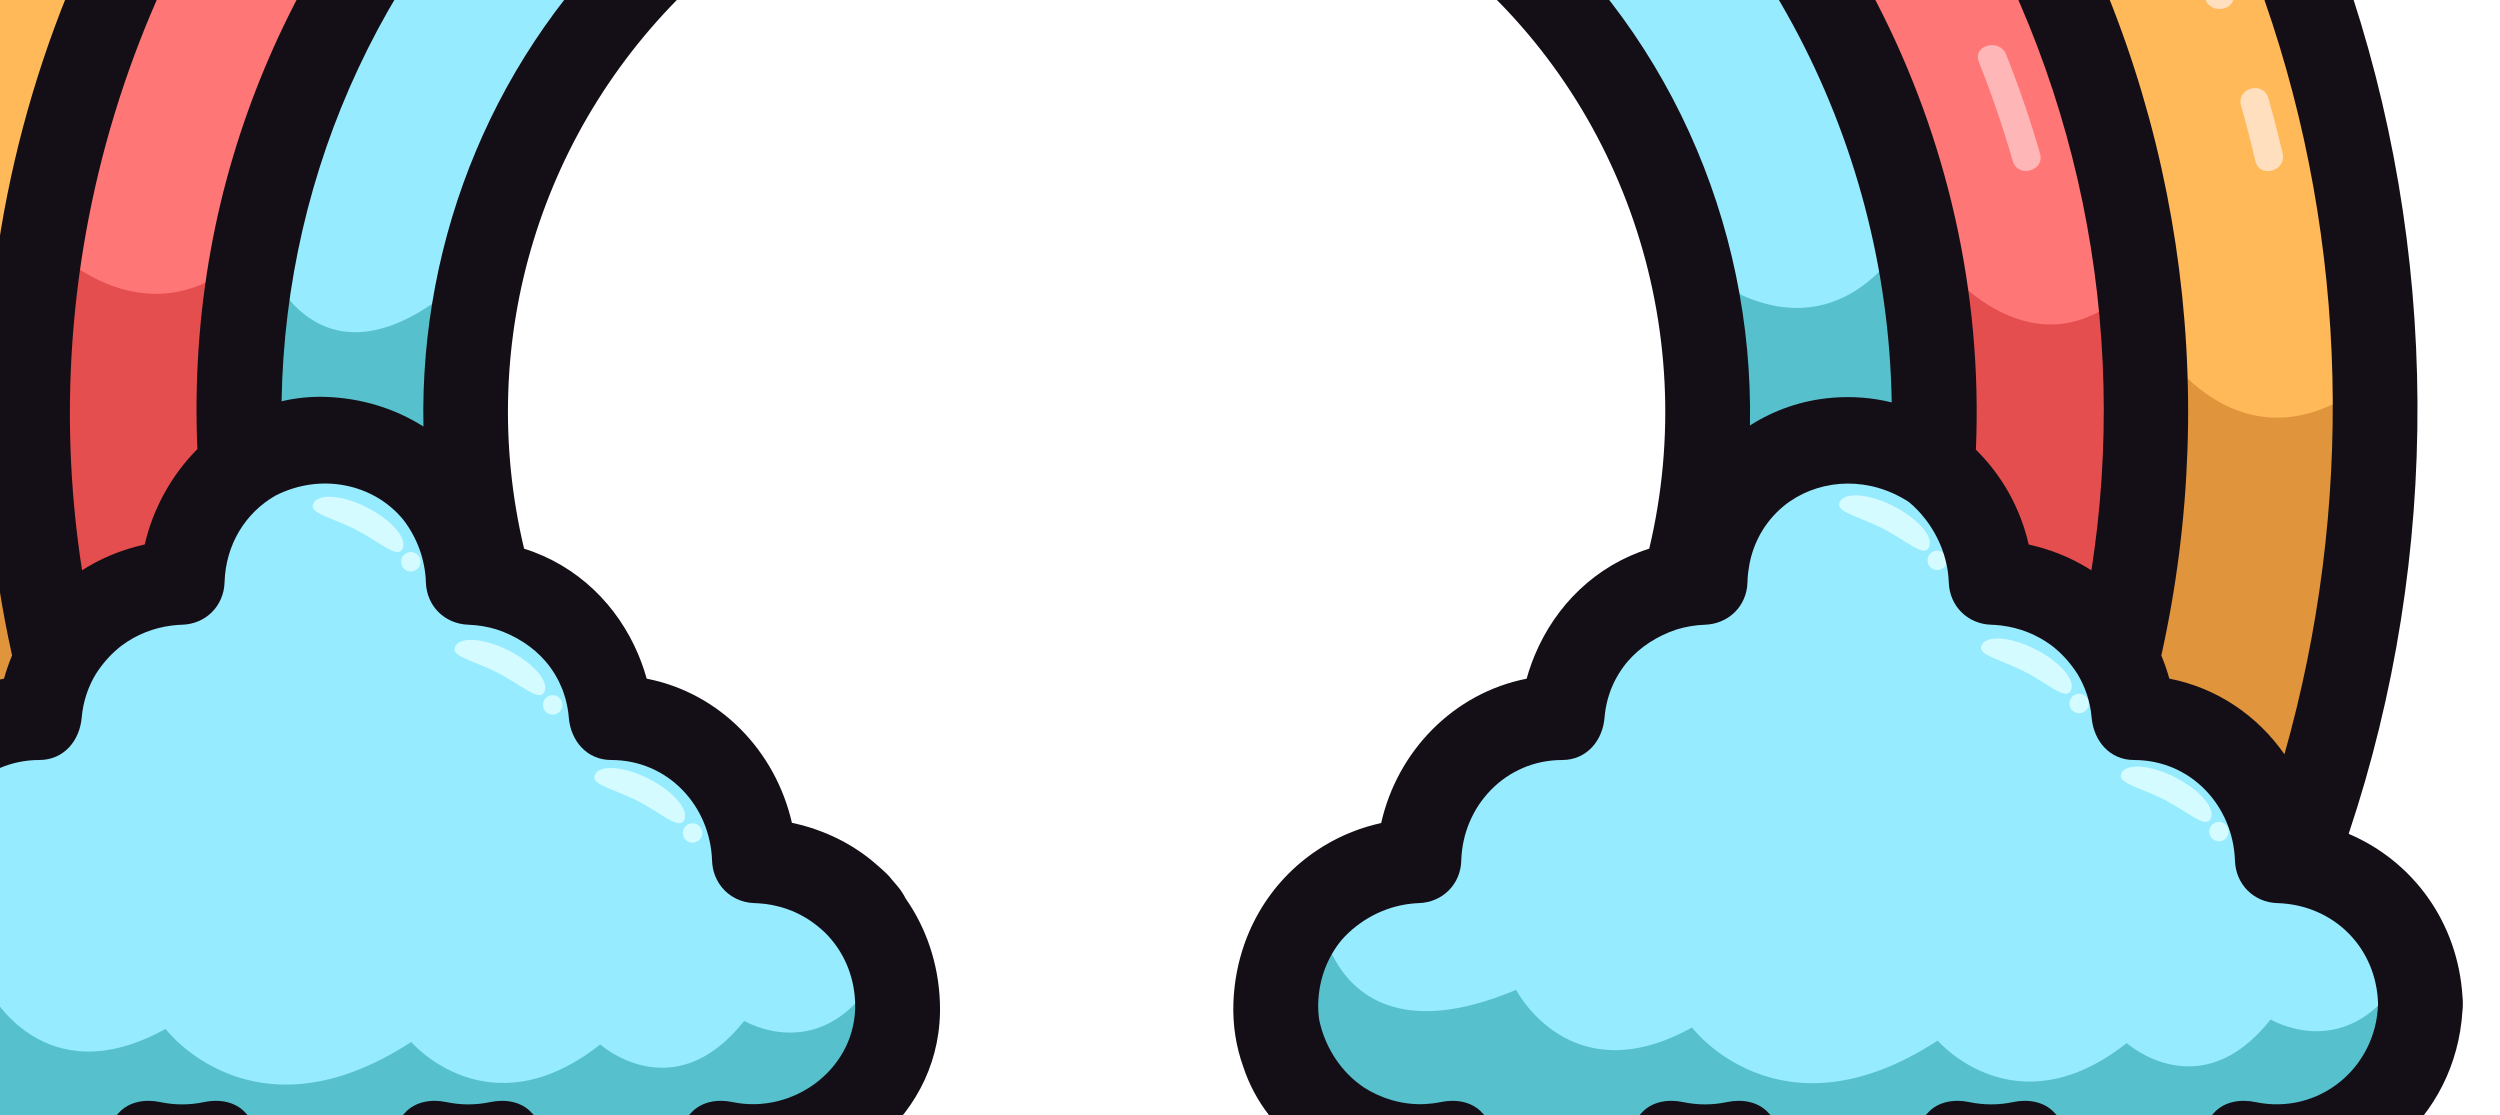
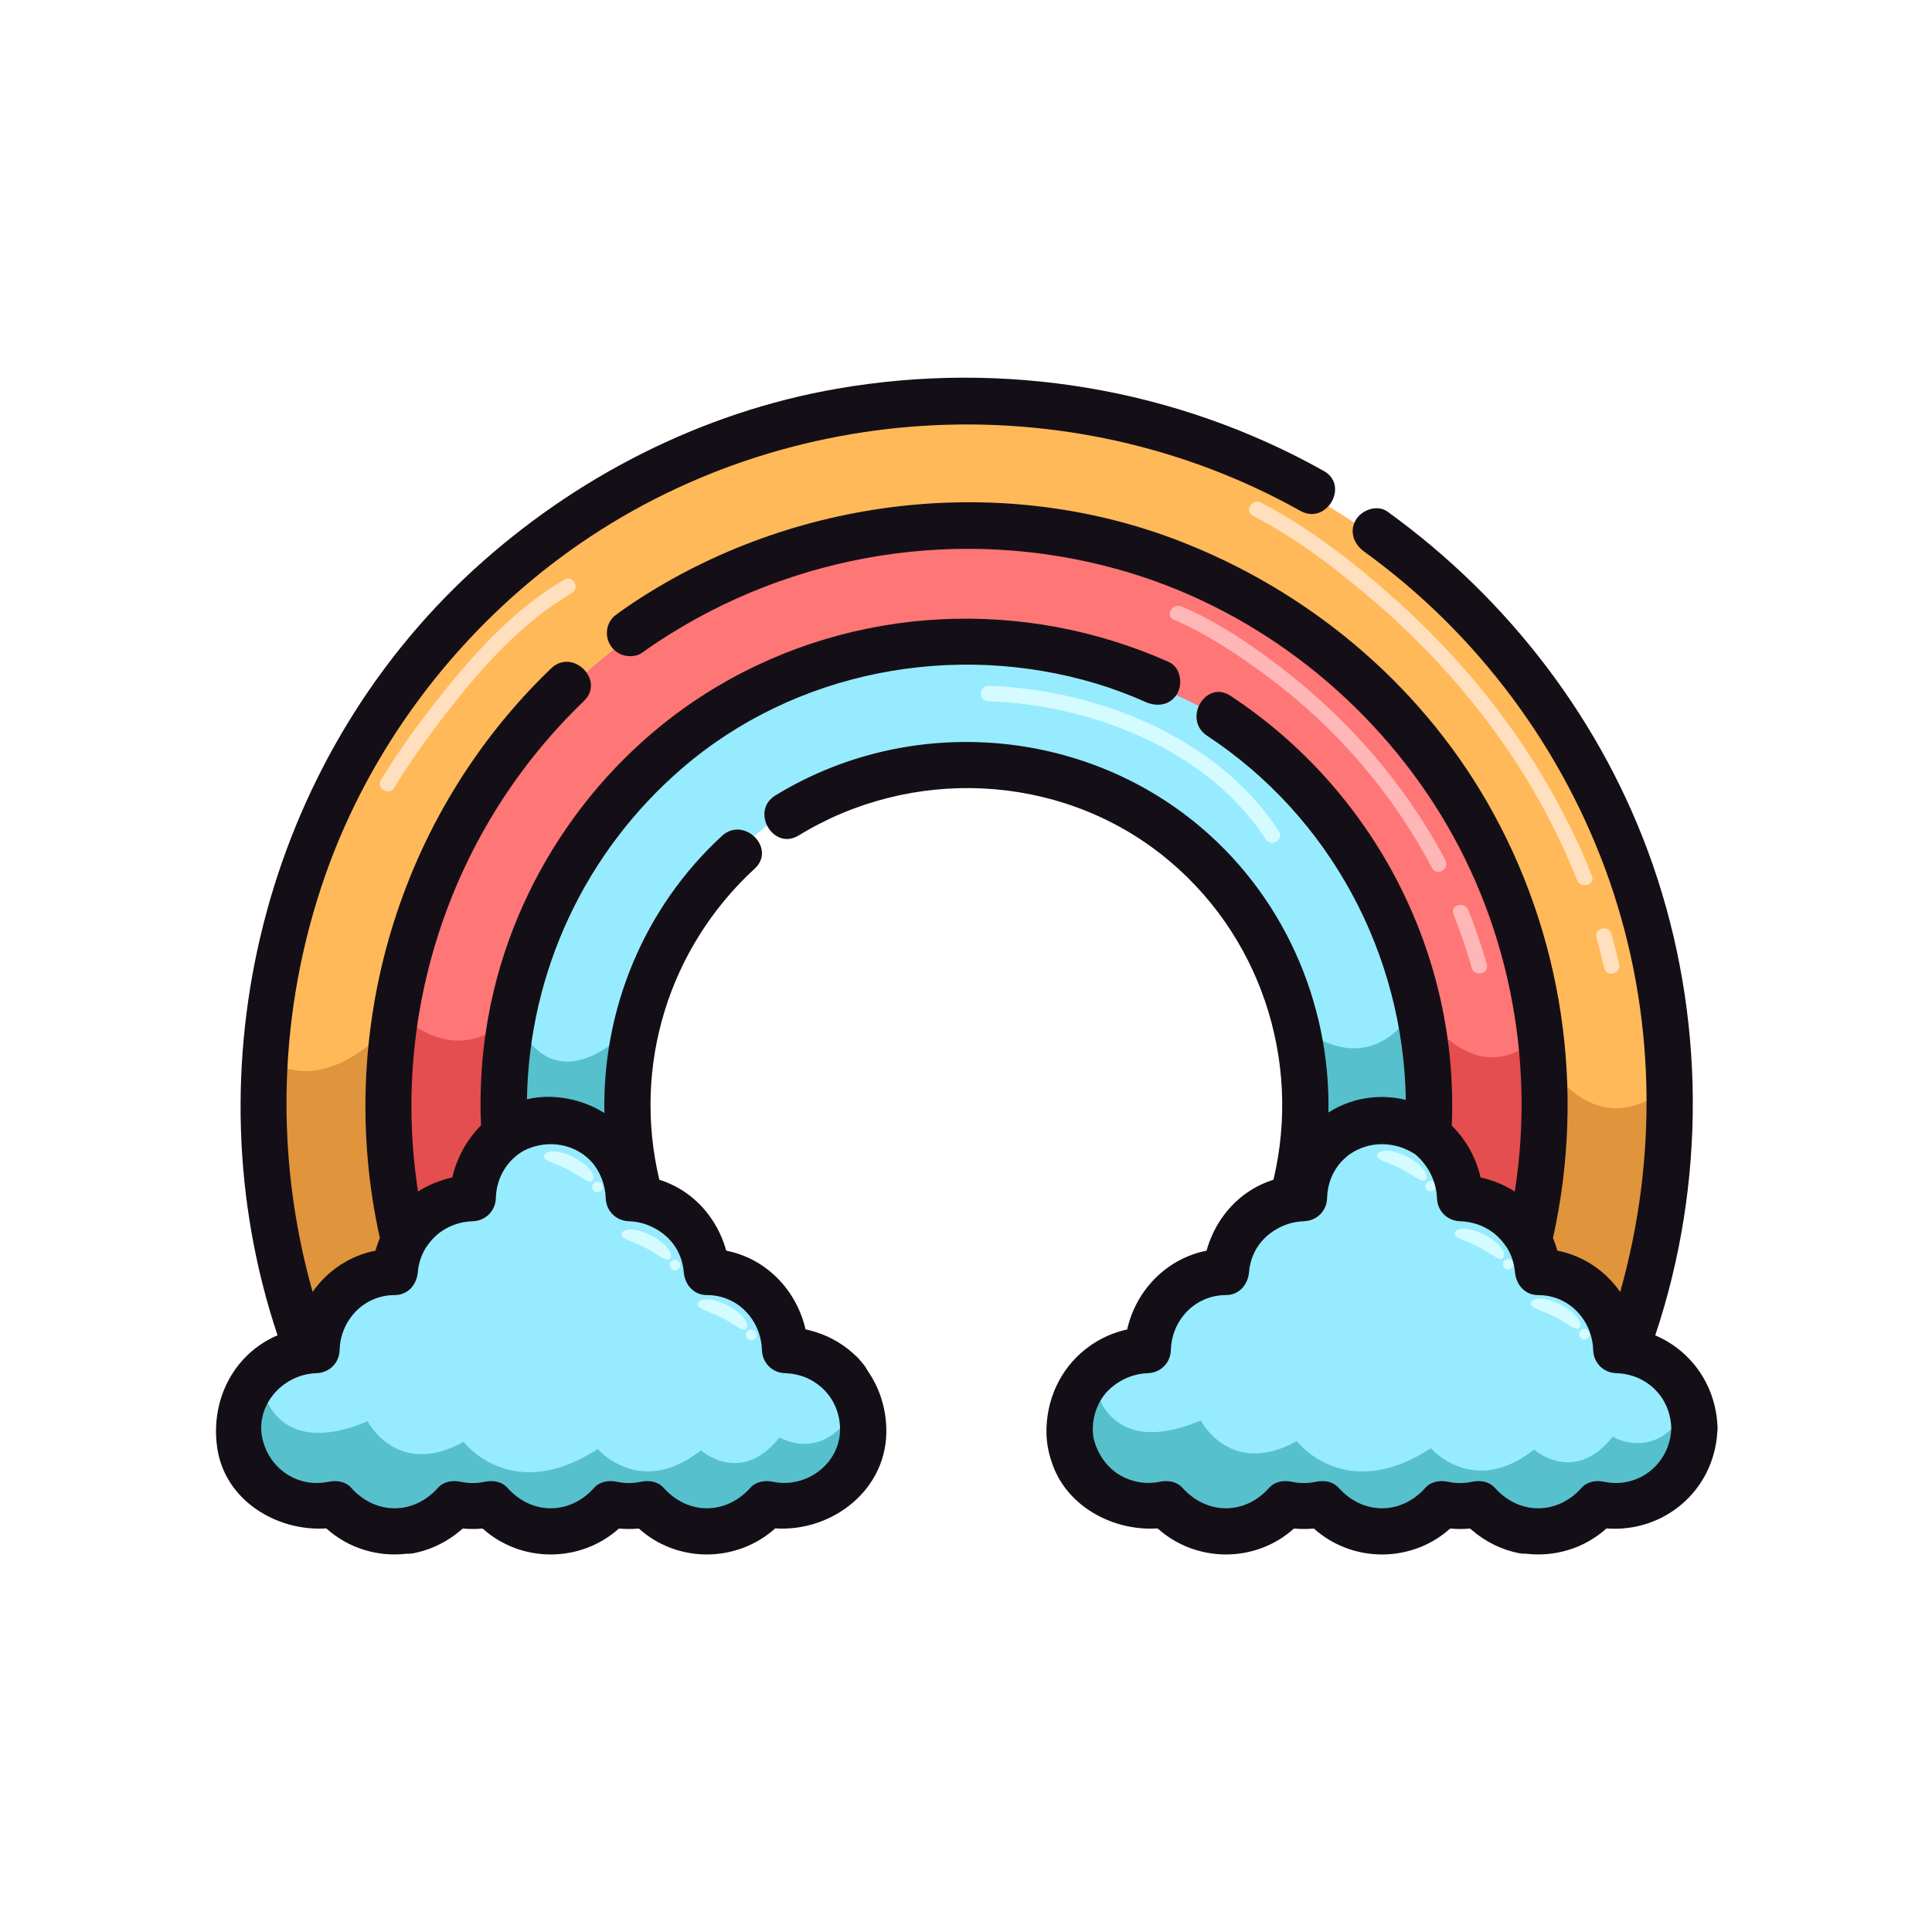
- <svg xmlns="http://www.w3.org/2000/svg" version="1.1" viewBox="2660.61 998.65 442.2 197.06">
+ <svg xmlns="http://www.w3.org/2000/svg" version="1.1" viewBox="2539.65 713.40 626.08 626.08" width="320" height="320">
  <g>
    <g>
      <path fill="#97EBFF" d="M2643.053,1155.003c0,0,0.768-24.725,24.092-26.082c0,0,3.877-22.726,24.429-22.433     c0,0,4.163-27.739,29.626-25.431c0,0,21.952,4.358,20.782,24.26c0,0,23.414,0.668,25.755,23.604c0,0,22.83,1.567,24.877,24.397     c0,0,21.66,3.22,24.879,22.538c0,0,2.342,32.485-29.562,26.632c0,0-16.243,22.485-38.999,0.706l-11.928-0.12     c0,0-17.854,20.782-37.756,0.879l-10.9-0.586c0,0-20.781,21.367-39.186-0.293c0,0-23.379,6.246-29.525-15.462     c0,0-3.218-14.685,2.927-22.001C2622.563,1165.612,2629.882,1154.055,2643.053,1155.003z" />
      <path fill="#56C1CC" d="M2624.626,1163.001c0,0,3.865,23.732,34.158,10.976c0,0,9.527,18.622,31.105,6.665     c0,0,15.503,20.53,43.456,2.311c0,0,13.683,16.025,33.439,0.439c0,0,12.951,11.634,25.463-4.171c0,0,13.98,8.406,23.784-8.64     c0,0,5.558,38.714-28.102,31.907c0,0-20.194,21.607-38.999,0.706l-11.928-0.12c0,0-22.098,19.685-37.756,0.879l-10.9-0.586     c0,0-20.701,21.469-37.864,1.184c0,0-25.212,3.526-30.847-16.938C2619.637,1187.613,2616.15,1167.635,2624.626,1163.001z" />
      <g>
        <path fill="#D4FBFF" d="M2731.798,1095.738c-0.923,1.799-3.861-1.156-8.215-3.386c-4.352-2.229-8.467-2.89-7.546-4.688      c0.923-1.8,5.196-1.45,9.548,0.779C2729.937,1090.674,2732.719,1093.94,2731.798,1095.738z" />
        <circle fill="#D4FBFF" cx="2733.273" cy="1098.013" r="1.719" />
      </g>
      <g>
        <path fill="#D4FBFF" d="M2756.891,1121.054c-0.921,1.8-3.861-1.155-8.213-3.385c-4.353-2.23-8.468-2.891-7.546-4.688      c0.921-1.799,5.195-1.448,9.548,0.781C2755.031,1115.991,2757.813,1119.256,2756.891,1121.054z" />
        <circle fill="#D4FBFF" cx="2758.367" cy="1123.331" r="1.719" />
      </g>
      <g>
        <path fill="#D4FBFF" d="M2781.623,1143.717c-0.921,1.798-3.86-1.157-8.214-3.388c-4.353-2.229-8.468-2.89-7.546-4.688      c0.92-1.799,5.196-1.448,9.548,0.781C2779.763,1138.652,2782.545,1141.917,2781.623,1143.717z" />
        <circle fill="#D4FBFF" cx="2783.098" cy="1145.99" r="1.719" />
      </g>
    </g>
    <g>
      <path fill="#97EBFF" d="M2913.053,1154.757c0,0,0.768-24.725,24.092-26.082c0,0,3.877-22.726,24.429-22.433     c0,0,4.163-27.739,29.626-25.431c0,0,21.952,4.358,20.782,24.26c0,0,23.414,0.668,25.755,23.604c0,0,22.83,1.567,24.877,24.397     c0,0,21.66,3.22,24.879,22.538c0,0,2.342,32.485-29.562,26.632c0,0-16.243,22.485-38.999,0.706l-11.928-0.12     c0,0-17.854,20.782-37.756,0.879l-10.9-0.586c0,0-20.781,21.367-39.186-0.293c0,0-23.379,6.246-29.525-15.462     c0,0-3.218-14.685,2.927-22.001C2892.563,1165.366,2899.882,1153.809,2913.053,1154.757z" />
      <path fill="#56C1CC" d="M2894.626,1162.755c0,0,3.865,23.732,34.158,10.976c0,0,9.527,18.622,31.105,6.665     c0,0,15.503,20.53,43.456,2.311c0,0,13.683,16.025,33.439,0.439c0,0,12.951,11.634,25.463-4.171c0,0,13.98,8.406,23.784-8.64     c0,0,5.558,38.714-28.102,31.907c0,0-20.194,21.607-38.999,0.706l-11.928-0.12c0,0-22.098,19.685-37.756,0.879l-10.9-0.586     c0,0-20.701,21.469-37.864,1.184c0,0-25.212,3.526-30.847-16.938C2889.637,1187.367,2886.15,1167.389,2894.626,1162.755z" />
      <g>
        <path fill="#D4FBFF" d="M3001.798,1095.492c-0.923,1.799-3.861-1.156-8.215-3.386c-4.352-2.229-8.467-2.89-7.546-4.688      c0.923-1.8,5.196-1.45,9.548,0.779C2999.937,1090.428,3002.719,1093.694,3001.798,1095.492z" />
        <circle fill="#D4FBFF" cx="3003.273" cy="1097.767" r="1.719" />
      </g>
      <g>
        <path fill="#D4FBFF" d="M3026.891,1120.808c-0.921,1.8-3.861-1.155-8.213-3.385c-4.353-2.23-8.468-2.891-7.546-4.688      c0.921-1.799,5.195-1.448,9.548,0.781C3025.031,1115.745,3027.813,1119.01,3026.891,1120.808z" />
        <circle fill="#D4FBFF" cx="3028.367" cy="1123.084" r="1.719" />
      </g>
      <g>
        <path fill="#D4FBFF" d="M3051.623,1143.471c-0.921,1.798-3.86-1.157-8.214-3.388c-4.353-2.229-8.468-2.89-7.546-4.688      c0.92-1.799,5.196-1.448,9.548,0.781C3049.763,1138.406,3052.545,1141.671,3051.623,1143.471z" />
        <circle fill="#D4FBFF" cx="3053.098" cy="1145.744" r="1.719" />
      </g>
    </g>
    <path fill="#97EBFF" d="M2741.002,1091.404c0,0,1.612-123.999,97.612-127.332c0,0,84.666-9.335,113.333,63.666    c0,0,18.001,45.725,8.667,70.029c0,0,20.719-32.361,41.359-20.361c0,0,3.308-78.776-45.359-113.722c0,0-56-67.612-158.667-30.945    c0,0-92.56,30.634-92,144C2705.947,1076.739,2731.324,1069.045,2741.002,1091.404z" />
    <path fill="#FF7676" d="M2669.948,1111.585c0,0-33.333-135.51,100.667-208.843c0,0,122.666-60.666,206.666,29.334    c0,0,84.237,69.019,58.451,179.509l-24.02-11.853l-10.159-19.058c0,0,3.727-122.6-103.607-149.933    c0,0-99.333-37.137-169.334,59.333c0,0-26.001,49.865-22.667,90.6l-10.994,15.618L2669.948,1111.585z" />
    <path fill="#FFB959" d="M2669.948,1111.585c0,0-30.929-130.867,92.535-204.19c0,0,122.979-68.246,223.424,32.817    c0,0,65.61,55.825,49.825,176.509l30.215,27.305c0,0,53.442-139.954-54.945-235.287c0,0-118.387-123.825-281.721-32.579    c0,0-91.333,43.912-104.667,191.245c0,0,3.332,51.734,14.666,76.867l21.334-19.223L2669.948,1111.585z" />
    <path fill="#56C1CC" d="M2708.614,1046.649c0,0,8.942,22.256,32.388,2.756v37.109l-34.555-9.609L2708.614,1046.649z" />
    <path fill="#56C1CC" d="M2961.947,1046.649c0,0,19.711,17.525,35.355-5.109l4.671,35.859l-33.526,3.522l-8.5,5.593    L2961.947,1046.649z" />
    <path fill="#E54E4E" d="M3003.273,1044.405c0,0,15.662,21.375,33.168,6.188l-0.709,63.313l-21.355-12.857l-12.823-20.372    L3003.273,1044.405z" />
    <path fill="#E54E4E" d="M2668.817,1041.54c0,0,16.63,18.365,34.63,2.865v34.75l-9.887,20.332l-23.612,12.099    C2669.948,1111.585,2660.188,1058.674,2668.817,1041.54z" />
    <path fill="#E0943B" d="M2625.834,1055.953c0,0,15.229,14.94,39.421-9.304l7.192,65.183l-7.192,13.218l-25.975,19.223    C2639.28,1144.272,2619.417,1092.167,2625.834,1055.953z" />
    <path fill="#E0943B" d="M3040.64,1056.905c0,0,14.657,27.354,38.482,9.677l-10.675,79.409l-27.808-20.941l-4.88-13.582    L3040.64,1056.905z" />
    <g>
      <path fill="#FFDFBD" d="M3057.012,1017.324c0.918,3.249,1.759,6.517,2.525,9.806c0.732,3.139,5.554,1.808,4.822-1.33     c-0.768-3.288-1.609-6.556-2.525-9.806C3060.959,1012.896,3056.135,1014.213,3057.012,1017.324L3057.012,1017.324z" />
    </g>
    <g>
      <path fill="#FFDFBD" d="M2945.686,880.563c14.377,7.416,27.631,17.643,39.818,28.163c28.28,24.413,51.39,55.001,65.186,89.838     c1.172,2.961,6.01,1.671,4.82-1.33c-13.887-35.066-36.671-65.698-64.84-90.618c-12.879-11.394-27.104-22.449-42.461-30.369     C2945.349,874.771,2942.819,879.085,2945.686,880.563L2945.686,880.563z" />
    </g>
    <g>
      <path fill="#FFDFBD" d="M2667.414,968.667c5.271-8.686,11.266-16.99,17.51-24.994c11.254-14.428,24.127-28.78,40.063-38.109     c2.78-1.627,0.266-5.949-2.523-4.316c-16.355,9.573-29.465,24.142-41.075,38.891c-6.54,8.308-12.801,16.959-18.292,26.006     C2661.419,968.907,2665.744,971.418,2667.414,968.667L2667.414,968.667z" />
    </g>
    <g>
      <path fill="#FFB6B6" d="M3010.637,1009.628c2.283,5.737,4.275,11.567,5.986,17.501c0.893,3.092,5.718,1.775,4.822-1.33     c-1.712-5.933-3.703-11.763-5.986-17.501C3014.281,1005.34,3009.443,1006.629,3010.637,1009.628L3010.637,1009.628z" />
    </g>
    <g>
      <path fill="#FFB6B6" d="M2920.021,914.231c10.698,4.561,20.706,11.252,30.012,18.131c22.264,16.458,40.776,37.845,53.698,62.327     c1.506,2.853,5.821,0.325,4.318-2.523c-13.049-24.72-31.602-45.87-53.76-62.817c-9.734-7.445-20.414-14.604-31.745-19.436     C2919.613,908.664,2917.063,912.969,2920.021,914.231L2920.021,914.231z" />
    </g>
    <g>
      <path fill="#D4FBFF" d="M2859.955,940.652c33.474,1.069,71.171,15.896,89.842,44.683c1.747,2.694,6.077,0.19,4.316-2.523     c-19.675-30.336-58.854-46.031-94.158-47.159C2856.729,935.549,2856.739,940.549,2859.955,940.652L2859.955,940.652z" />
    </g>
    <g>
      <path fill="#140F16" d="M2820.783,1157.554c-0.33-0.668-0.742-1.312-1.227-1.916c-0.389-0.485-0.789-0.956-1.201-1.413     c-0.26-0.346-0.549-0.688-0.891-1.018c-0.506-0.488-1.023-0.951-1.547-1.403c-3.92-3.505-8.587-5.918-13.639-7.237     c-0.077-0.021-0.154-0.04-0.232-0.061c-0.416-0.105-0.834-0.204-1.255-0.295c-0.036-0.008-0.071-0.018-0.107-0.025     c-2.923-12.75-12.756-22.964-25.688-25.495c-0.02-0.071-0.041-0.142-0.062-0.213c-0.11-0.388-0.224-0.773-0.347-1.154     c-0.01-0.028-0.02-0.056-0.028-0.084c-0.3-0.924-0.634-1.829-1.004-2.712c-3.685-8.847-10.823-15.867-20.244-18.829     c-8.764-36.759,2.951-75.1,30.905-100.812c7.134-6.562-3.502-17.142-10.605-10.607c-25.321,23.291-38.805,56.266-38.104,89.817     c-4.985-3.157-10.905-5.046-17.366-5.247c-2.677-0.083-5.26,0.198-7.726,0.779c0.688-41.224,18.745-80.072,50.294-107.281     c36.597-31.562,88.133-41.24,134.111-27.45c5.471,1.641,10.834,3.66,16.047,5.985c3.732,1.666,8.029,1.12,10.26-2.69     c1.895-3.233,1.045-8.595-2.689-10.261c-47.27-21.087-102.061-18.463-146.616,8.076c-38.576,22.978-65.955,62.759-73.94,106.883     c-2.101,11.606-2.866,23.42-2.361,35.195c-4.549,4.569-7.824,10.467-9.31,16.865c-0.291,0.063-0.574,0.145-0.862,0.214     c-0.237,0.059-0.476,0.115-0.711,0.178c-0.438,0.117-0.871,0.243-1.303,0.376c-0.039,0.013-0.076,0.024-0.114,0.037     c-2.876,0.897-5.591,2.16-8.097,3.766c-9.076-58.21,10.913-117.823,53.738-158.928c6.99-6.709-3.63-17.303-10.605-10.607     c-49.435,47.448-70.332,117.836-55.512,184.588c-0.556,1.326-1.029,2.7-1.428,4.114c-8.43,1.649-15.598,6.576-20.365,13.348     c-12.52-44.334-11.174-91.592,4.211-135.294c14.31-40.646,41.433-76.842,75.955-102.544     c69.285-51.586,164.561-57.472,239.924-15.247c8.447,4.733,16.008-8.225,7.57-12.951     c-47.926-26.853-103.668-36.02-157.723-26.635c-44.008,7.64-85.169,28.754-117.99,58.885     c-67.673,62.126-92.305,161.13-63.311,247.86c-13.67,5.826-21.752,20.232-19.588,36.189     c2.331,17.192,19.231,27.458,35.385,26.389c7.313,6.593,16.952,9.319,26.195,8.194c0.655,0.036,1.342,0.001,2.064-0.141     c4.828-0.944,9.301-2.942,13.205-5.79c0.039-0.028,0.078-0.059,0.116-0.087c0.641-0.471,1.267-0.962,1.874-1.479     c0.254-0.215,0.512-0.426,0.762-0.649c2.157,0.191,4.297,0.191,6.455,0c12.466,11.208,31.683,11.194,44.154-0.001     c2.16,0.191,4.303,0.192,6.463,0.001c12.502,11.253,31.695,11.16,44.201-0.055c18.546,1.239,36.736-12.746,35.986-32.741     C2826.611,1169.038,2824.41,1162.738,2820.783,1157.554z M2790.135,1193.578c-2.55-0.538-5.459-0.119-7.297,1.929     c-7.951,8.861-20.246,8.911-28.164,0c-1.826-2.055-4.758-2.464-7.298-1.929c-2.635,0.556-5.227,0.556-7.861,0     c-2.542-0.535-5.47-0.124-7.298,1.929c-7.905,8.88-20.262,8.892-28.164,0c-1.825-2.054-4.757-2.465-7.297-1.929     c-2.632,0.556-5.22,0.556-7.852,0c-2.541-0.536-5.47-0.125-7.297,1.929c-7.917,8.896-20.264,8.886-28.174,0     c-1.828-2.053-4.756-2.465-7.298-1.929c-9.403,1.985-18.332-3.531-21.1-12.642c-3.462-11.399,5.856-22.201,17.174-22.546     c4.171-0.127,7.388-3.318,7.5-7.5c0.264-9.761,7.902-17.81,17.851-17.81c4.356,0,7.146-3.429,7.5-7.5     c0.248-2.851,1.138-5.455,2.505-7.715c1.11-1.735,2.413-3.234,3.888-4.479c0.119-0.099,0.235-0.201,0.357-0.297     c0.133-0.107,0.271-0.208,0.407-0.312c2.515-1.855,5.528-3.081,8.798-3.484c0.06-0.008,0.119-0.016,0.179-0.022     c0.539-0.062,1.084-0.104,1.636-0.12c4.182-0.123,7.373-3.321,7.5-7.5c0.203-6.711,3.703-12.301,9.008-15.341     c8.092-4.112,17.426-2.055,22.611,4.276c2.402,3.113,3.865,7.009,3.991,11.064c0.13,4.198,3.317,7.351,7.5,7.5     c1.732,0.062,3.413,0.347,5.007,0.831c3.428,1.141,6.438,3.067,8.68,5.669c0.01,0.013,0.02,0.024,0.03,0.036     c0.278,0.325,0.54,0.664,0.794,1.01c0.114,0.157,0.224,0.318,0.333,0.48c0.157,0.229,0.311,0.461,0.456,0.699     c0.176,0.29,0.341,0.587,0.5,0.888c0.076,0.144,0.156,0.284,0.229,0.431c0.191,0.389,0.365,0.788,0.529,1.194     c0.034,0.087,0.074,0.17,0.107,0.257c0.17,0.445,0.319,0.903,0.455,1.367c0.02,0.067,0.044,0.132,0.063,0.2     c0.129,0.464,0.232,0.939,0.325,1.421c0.015,0.08,0.037,0.156,0.052,0.236c0.099,0.56,0.174,1.129,0.221,1.71     c0.331,4.073,3.161,7.5,7.5,7.5c9.998,0,17.508,8.053,17.84,17.81c0.055,1.599,0.553,3.048,1.377,4.24     c0.112,0.162,0.229,0.32,0.354,0.473c1.353,1.663,3.396,2.724,5.77,2.787c0.563,0.018,1.111,0.063,1.654,0.122     c0.101,0.012,0.201,0.021,0.3,0.034c1.69,0.217,3.301,0.649,4.804,1.274c0.088,0.037,0.177,0.076,0.265,0.115     c0.354,0.153,0.698,0.323,1.04,0.499c0.354,0.185,0.704,0.38,1.047,0.588c0.063,0.038,0.126,0.075,0.188,0.114     c0.843,0.527,1.648,1.128,2.422,1.794c0.128,0.112,0.256,0.225,0.38,0.34c0.13,0.117,0.26,0.233,0.387,0.354     c3.153,3.122,5.137,7.424,5.313,12.315C2812.293,1187.464,2801.065,1195.885,2790.135,1193.578z" />
      <path fill="#140F16" d="M3096.18,1174.991c-0.797-13.183-8.746-24-20.139-28.855c16.502-49.292,16.242-103.586-0.867-152.726     c-16.018-46.007-46.486-85.774-85.895-114.215c-3.322-2.397-8.346-0.582-10.262,2.69c-2.217,3.783-0.617,7.874,2.691,10.261     c36.633,26.438,64.645,64.016,79.496,106.674c14.947,42.934,15.793,89.72,3.48,133.246c-4.75-6.794-11.891-11.734-20.363-13.382     c-0.395-1.405-0.865-2.772-1.418-4.091c10.697-48.118,3.205-98.793-21.494-141.53c-22.381-38.726-58.191-68.395-99.787-84.433     c-57.799-22.284-124.951-14.132-176.459,19.883c-1.003,0.669-2,1.347-2.99,2.034c-0.718,0.499-1.432,1.003-2.143,1.512     c-0.506,0.391-1.012,0.781-1.518,1.172c-0.93,0.937-1.573,2.039-1.93,3.31c-0.532,1.937-0.258,4.047,0.756,5.779     c0.982,1.677,2.608,2.932,4.482,3.447c1.79,0.492,4.214,0.363,5.779-0.757c0.711-0.508,1.426-1.012,2.143-1.512     c0.99-0.687,1.987-1.364,2.99-2.034c44.078-29.107,98.809-37.759,149.664-23.44c41.865,11.788,78.41,39.414,101.943,75.875     c23.943,37.095,32.986,82.255,26.197,125.637c-2.512-1.612-5.234-2.88-8.117-3.779c-0.039-0.013-0.076-0.024-0.115-0.037     c-0.432-0.133-0.865-0.259-1.303-0.376c-0.234-0.063-0.473-0.119-0.711-0.178c-0.281-0.068-0.559-0.148-0.844-0.211     c-1.484-6.497-4.783-12.292-9.34-16.762c2.383-55.65-25.189-108.67-71.703-139.311c-8.104-5.339-15.609,7.656-7.57,12.951     c39.92,26.298,63.625,70.755,64.383,117.995c-3.313-0.818-6.828-1.126-10.475-0.83c-5.404,0.438-10.348,2.191-14.602,4.91     c0.68-35.872-14.842-71.091-43.492-94.204c-38.545-31.095-93.504-34.406-135.734-8.526c-8.23,5.043-0.701,18.021,7.57,12.951     c36.371-22.288,83.857-20.351,117.557,6.183c31.754,25,45.559,66.412,36.287,105.387c-9.422,2.962-16.561,9.982-20.244,18.829     c-0.371,0.883-0.705,1.788-1.004,2.712c-0.01,0.028-0.02,0.056-0.029,0.084c-0.123,0.381-0.236,0.767-0.346,1.154     c-0.021,0.072-0.043,0.145-0.064,0.218c-12.904,2.542-22.852,12.771-25.727,25.526c-0.027,0.006-0.053,0.014-0.078,0.02     c-3.561,0.794-6.846,2.116-9.795,3.879c-0.174,0.103-0.348,0.205-0.518,0.311c-0.203,0.126-0.404,0.256-0.604,0.386     c-0.354,0.229-0.703,0.466-1.049,0.708c-0.035,0.025-0.07,0.051-0.105,0.076c-8.213,5.829-13.551,15.277-13.986,26.34     c-0.154,4.068,0.479,7.889,1.736,11.383c4.102,12.568,16.498,20.43,29.395,21.349c0.191,0.014,0.385,0.022,0.576,0.033     c0.365,0.021,0.73,0.037,1.096,0.046c0.285,0.008,0.57,0.01,0.857,0.01c0.289,0.001,0.576-0.003,0.865-0.01     c0.311-0.008,0.623-0.018,0.934-0.034c0.178-0.009,0.354-0.019,0.531-0.03c12.506,11.21,31.695,11.301,44.195,0.05     c2.16,0.191,4.303,0.191,6.463,0c12.473,11.194,31.688,11.208,44.154,0c2.16,0.191,4.301,0.191,6.461-0.001     c0.232,0.209,0.473,0.405,0.711,0.606c4.35,3.718,9.547,6.287,15.24,7.4c0.729,0.143,1.422,0.178,2.082,0.14     c9.229,1.122,18.85-1.595,26.16-8.177c18.543,1.403,34.736-12.094,35.932-31.226c0.051-0.408,0.082-0.83,0.07-1.279     C3096.252,1175.776,3096.225,1175.377,3096.18,1174.991z M3059.506,1193.578c-2.543-0.536-5.471-0.124-7.299,1.929     c-7.916,8.892-20.248,8.888-28.174,0c-1.83-2.052-4.754-2.465-7.297-1.929c-2.631,0.556-5.219,0.556-7.852,0     c-2.539-0.536-5.471-0.125-7.297,1.929c-7.902,8.891-20.26,8.88-28.164,0c-1.828-2.053-4.756-2.465-7.297-1.929     c-2.635,0.557-5.227,0.556-7.861,0c-2.541-0.535-5.473-0.126-7.299,1.929c-7.918,8.911-20.213,8.861-28.164,0     c-1.838-2.048-4.746-2.467-7.297-1.929c-0.52,0.109-1.033,0.183-1.547,0.248c-0.398,0.048-0.797,0.083-1.195,0.104     c-0.115,0.008-0.23,0.016-0.346,0.021c-3.822,0.124-7.537-0.99-10.637-3.005c-3.723-2.539-6.51-6.506-7.695-11.308     c-0.057-0.232-0.102-0.464-0.148-0.695c-0.137-0.973-0.195-1.974-0.156-3.001c0.17-4.299,1.707-8.127,4.201-11.103     c3.072-3.447,7.461-5.808,12.154-6.338c0.477-0.049,0.955-0.095,1.443-0.11c4.172-0.13,7.387-3.316,7.5-7.5     c0.264-9.753,7.896-17.81,17.84-17.81c4.34,0,7.17-3.427,7.5-7.5c0.047-0.581,0.123-1.15,0.221-1.71     c0.016-0.08,0.037-0.156,0.053-0.236c0.092-0.481,0.195-0.957,0.324-1.421c0.02-0.068,0.043-0.133,0.063-0.2     c0.137-0.464,0.285-0.922,0.455-1.367c0.033-0.087,0.074-0.171,0.109-0.258c0.162-0.405,0.336-0.805,0.527-1.193     c0.072-0.146,0.152-0.287,0.23-0.432c0.158-0.301,0.322-0.598,0.498-0.887c0.146-0.238,0.299-0.47,0.457-0.699     c0.109-0.162,0.219-0.323,0.332-0.48c0.254-0.346,0.516-0.685,0.795-1.01c0.01-0.012,0.02-0.023,0.029-0.036     c2.242-2.602,5.252-4.528,8.68-5.669c1.594-0.484,3.275-0.77,5.008-0.831c4.17-0.149,7.387-3.302,7.5-7.5     c0.014-0.546,0.055-1.079,0.109-1.606c0.014-0.128,0.033-0.252,0.051-0.378c0.053-0.421,0.115-0.836,0.193-1.244     c0.02-0.099,0.039-0.196,0.059-0.294c0.889-4.236,3.154-7.75,6.373-10.272c0.033-0.024,0.064-0.051,0.098-0.076     c0.215-0.167,0.445-0.319,0.67-0.478c5.855-3.996,14.102-4.373,21.021,0.16c4.152,3.461,6.869,8.824,7.035,14.188     c0.131,4.179,3.316,7.377,7.5,7.5c0.553,0.017,1.098,0.059,1.637,0.12c0.059,0.007,0.119,0.015,0.178,0.022     c3.27,0.403,6.283,1.629,8.799,3.484c0.135,0.104,0.273,0.204,0.406,0.312c0.123,0.096,0.238,0.198,0.357,0.297     c1.475,1.245,2.777,2.744,3.889,4.48c1.367,2.259,2.256,4.863,2.504,7.714c0.354,4.071,3.145,7.5,7.5,7.5     c10.004,0,17.518,8.044,17.852,17.81c0.143,4.182,3.307,7.372,7.5,7.5c9.936,0.303,17.541,7.854,17.809,17.811     C3080.936,1187.547,3070.752,1195.953,3059.506,1193.578z" />
    </g>
  </g>
</svg>
